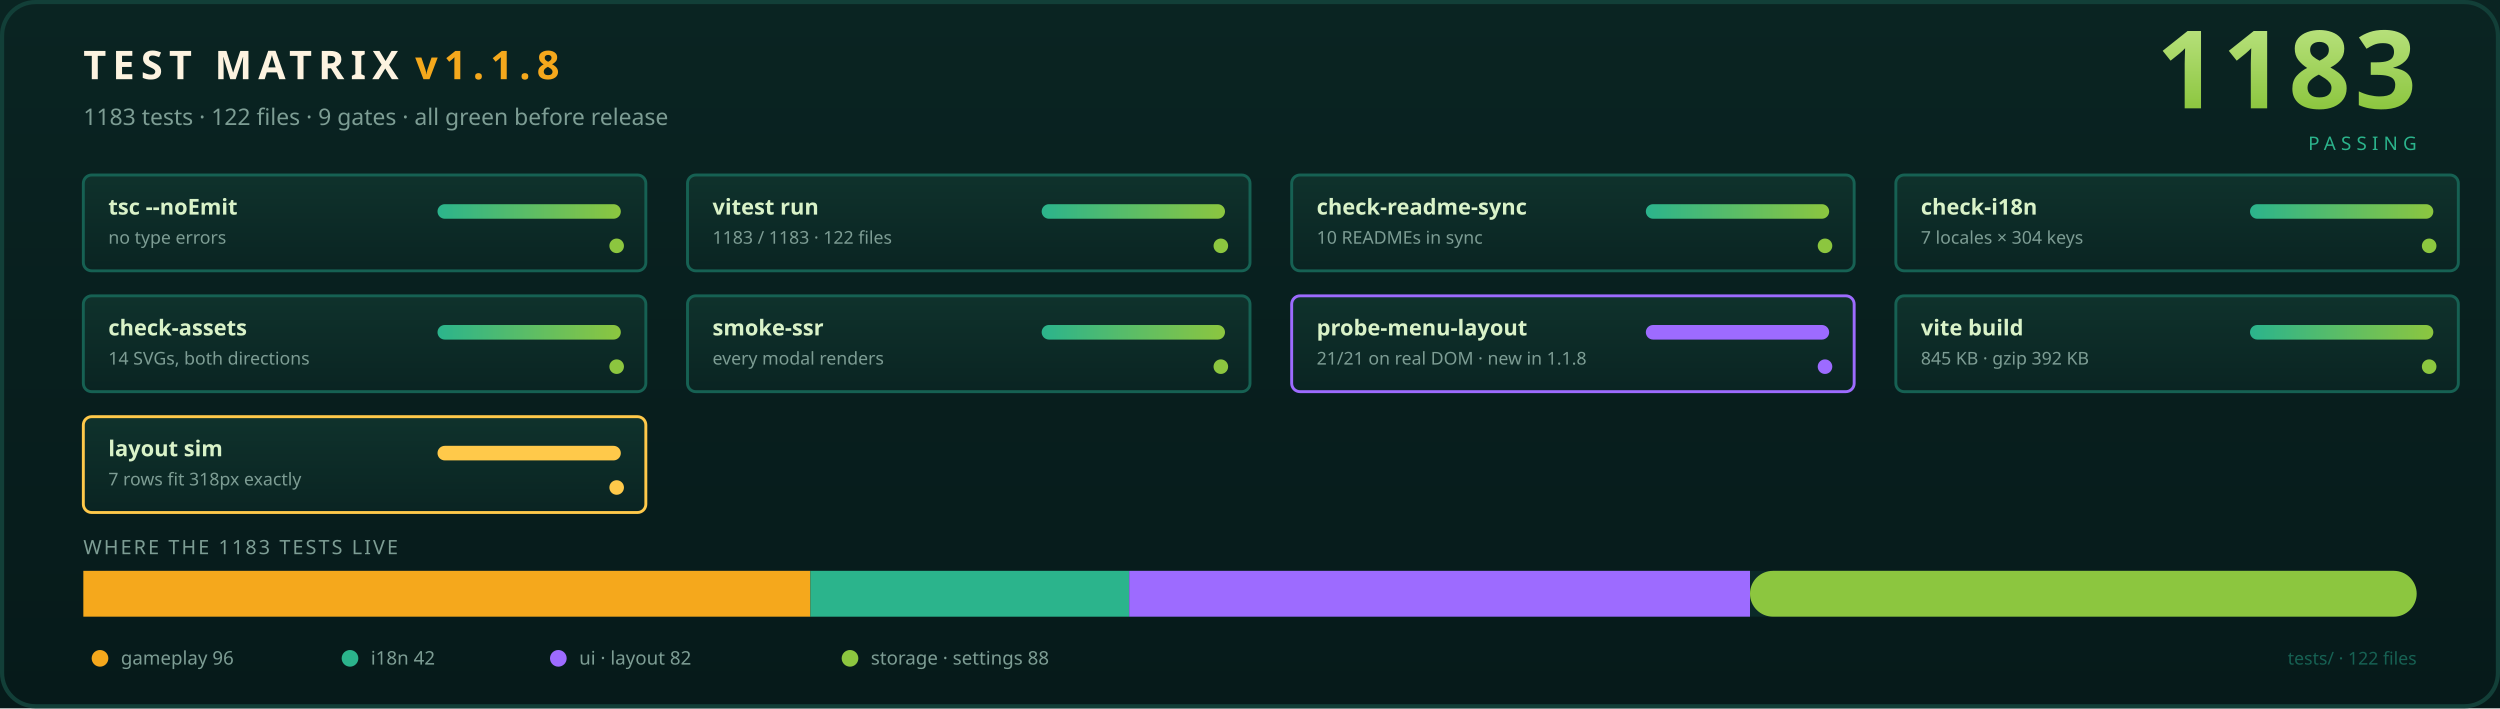
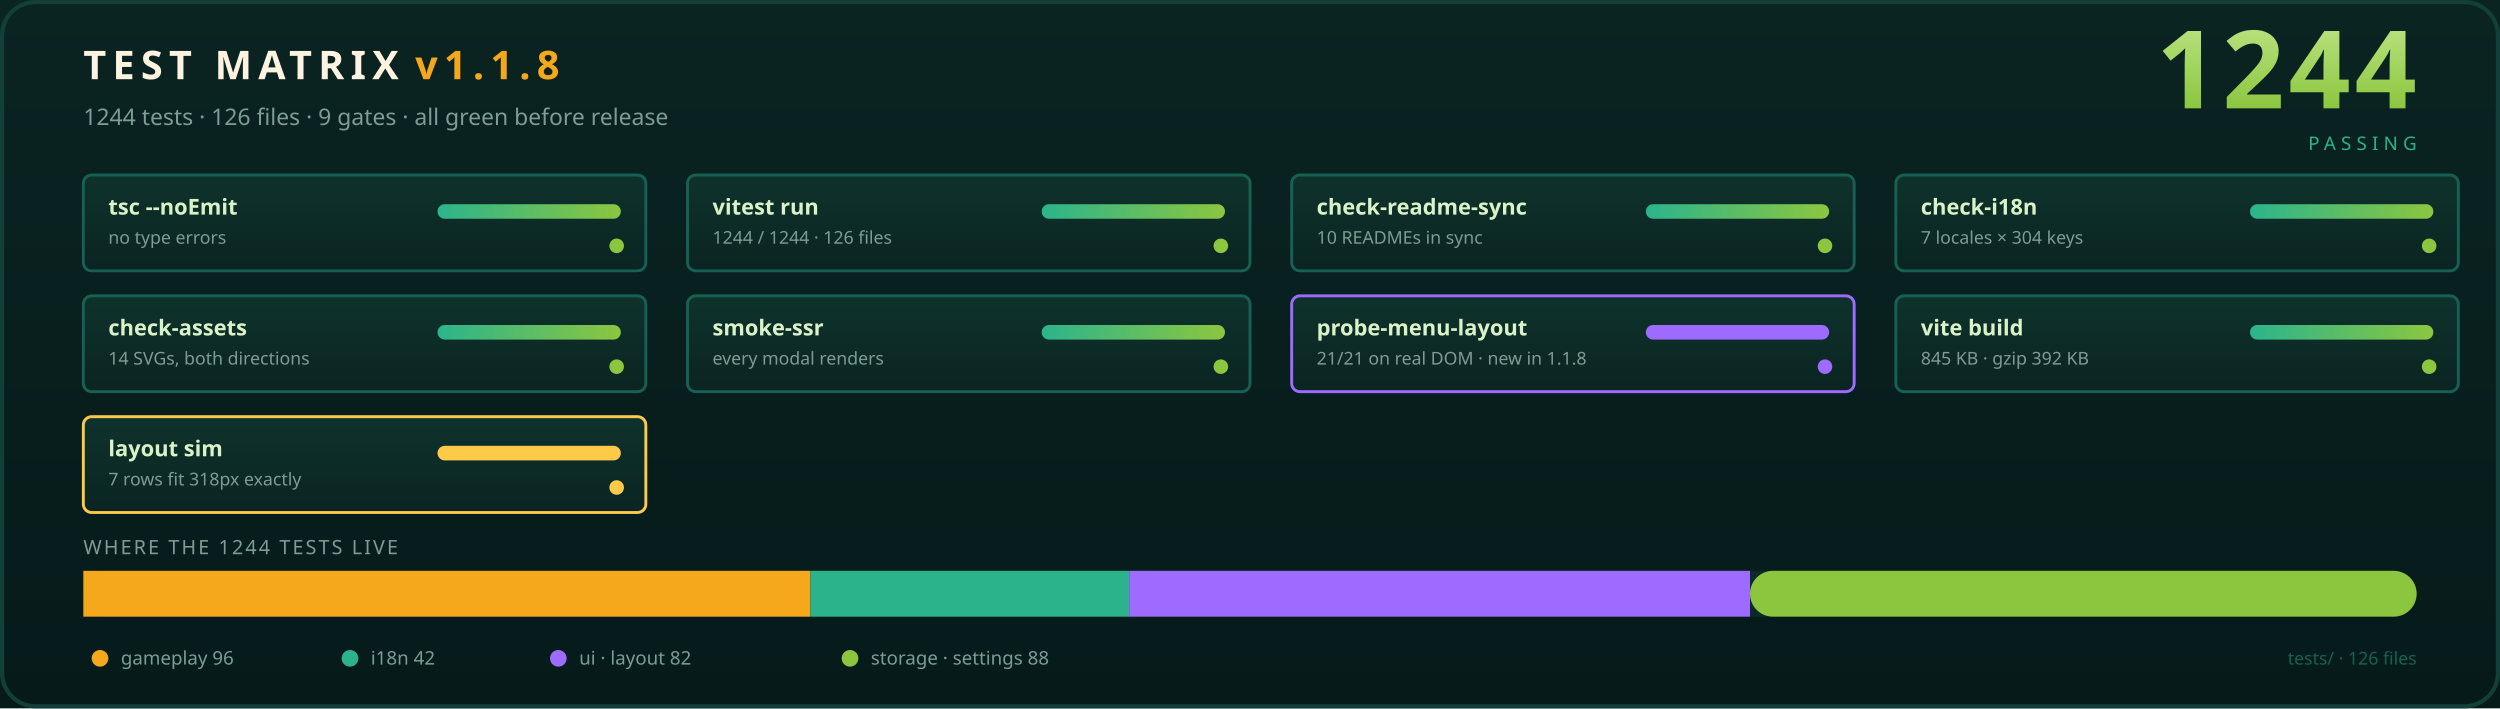
- <svg xmlns="http://www.w3.org/2000/svg" viewBox="0 0 1200 340" role="img" aria-label="Ma trận kiểm thử Lọ Chéo v1.1.8 — 1183 test trên 122 file, 9 cổng kiểm tra, phân bố theo nhóm (hoạt họa SMIL)">
+ <svg xmlns="http://www.w3.org/2000/svg" viewBox="0 0 1200 340" role="img" aria-label="Ma trận kiểm thử Lọ Chéo v1.1.8 — 1244 test trên 126 file, 9 cổng kiểm tra, phân bố theo nhóm (hoạt họa SMIL)">
  <defs>
    <filter id="tm-glow" x="-40%" y="-40%" width="180%" height="180%">
      <feGaussianBlur stdDeviation="4" result="b" />
      <feMerge>
        <feMergeNode in="b" />
        <feMergeNode in="SourceGraphic" />
      </feMerge>
    </filter>
    <linearGradient id="tmBg" x1="0" y1="0" x2="0" y2="1">
      <stop offset="0" stop-color="#0a2422" />
      <stop offset="1" stop-color="#061a1a" />
    </linearGradient>
    <linearGradient id="tmCard" x1="0" y1="0" x2="0" y2="1">
      <stop offset="0" stop-color="#0f322c" />
      <stop offset="1" stop-color="#0a2422" />
    </linearGradient>
    <linearGradient id="tmBar" x1="0" y1="0" x2="1" y2="0">
      <stop offset="0" stop-color="#2bb48c" />
      <stop offset="1" stop-color="#8cc63f" />
    </linearGradient>
    <linearGradient id="tmBig" x1="0" y1="0" x2="0" y2="1">
      <stop offset="0" stop-color="#b6e07a" />
      <stop offset="1" stop-color="#8cc63f" />
    </linearGradient>
  </defs>
  <rect width="1200" height="340" fill="url(#tmBg)" />
  <rect x="1" y="1" width="1198" height="338" rx="16" fill="none" stroke="#123f38" stroke-width="2" />
  <text x="40" y="38" font-family="'Arial Black','Bungee',sans-serif" font-weight="900" font-size="19" letter-spacing="3" fill="#fdf3e0">TEST MATRIX <tspan fill="#f5a81c">v1.1.8</tspan>
  </text>
-   <text x="40" y="60" font-family="system-ui,sans-serif" font-size="11" fill="#7d9d94">1183 tests · 122 files · 9 gates · all green before release</text>
-   <text x="1160" y="52" text-anchor="end" font-family="'Arial Black','Bungee',sans-serif" font-weight="900" font-size="52" fill="url(#tmBig)" letter-spacing="2">1183</text>
+   <text x="40" y="60" font-family="system-ui,sans-serif" font-size="11" fill="#7d9d94">1244 tests · 126 files · 9 gates · all green before release</text>
+   <text x="1160" y="52" text-anchor="end" font-family="'Arial Black','Bungee',sans-serif" font-weight="900" font-size="52" fill="url(#tmBig)" letter-spacing="2">1244</text>
  <text x="1160" y="72" text-anchor="end" font-family="system-ui,sans-serif" font-size="9" letter-spacing="2.5" fill="#2bb48c">PASSING</text>
  <g font-family="system-ui,sans-serif">
    <g transform="translate(40,84)">
      <rect width="270" height="46" rx="4" fill="url(#tmCard)" stroke="#166153" stroke-width="1.4" />
      <text x="12" y="19" font-size="10.5" fill="#d9f2c8" font-weight="700">tsc --noEmit</text>
      <text x="12" y="33" font-size="8.5" fill="#7d9d94">no type errors</text>
      <rect x="170" y="14" width="88" height="7" rx="3.5" fill="#0b2a28" />
      <rect x="170" y="14" width="88" height="7" rx="3.5" fill="url(#tmBar)">
        <animate attributeName="opacity" values="0.6;1;1;0.6" dur="9s" repeatCount="indefinite" />
      </rect>
      <circle cx="256" cy="34" r="3.5" fill="#8cc63f">
        <animate attributeName="opacity" values="1;0.3;1" dur="2.4s" repeatCount="indefinite" />
      </circle>
    </g>
    <g transform="translate(330,84)">
      <rect width="270" height="46" rx="4" fill="url(#tmCard)" stroke="#166153" stroke-width="1.4" />
      <text x="12" y="19" font-size="10.5" fill="#d9f2c8" font-weight="700">vitest run</text>
-       <text x="12" y="33" font-size="8.5" fill="#7d9d94">1183 / 1183 · 122 files</text>
+       <text x="12" y="33" font-size="8.5" fill="#7d9d94">1244 / 1244 · 126 files</text>
      <rect x="170" y="14" width="88" height="7" rx="3.5" fill="#0b2a28" />
      <rect x="170" y="14" width="88" height="7" rx="3.5" fill="url(#tmBar)">
        <animate attributeName="opacity" values="0.6;1;1;0.6" dur="9s" begin="0.6s" repeatCount="indefinite" />
      </rect>
      <circle cx="256" cy="34" r="3.5" fill="#8cc63f">
        <animate attributeName="opacity" values="1;0.3;1" dur="2.4s" begin="0.3s" repeatCount="indefinite" />
      </circle>
    </g>
    <g transform="translate(620,84)">
      <rect width="270" height="46" rx="4" fill="url(#tmCard)" stroke="#166153" stroke-width="1.4" />
      <text x="12" y="19" font-size="10.5" fill="#d9f2c8" font-weight="700">check-readme-sync</text>
      <text x="12" y="33" font-size="8.5" fill="#7d9d94">10 READMEs in sync</text>
      <rect x="170" y="14" width="88" height="7" rx="3.5" fill="#0b2a28" />
      <rect x="170" y="14" width="88" height="7" rx="3.5" fill="url(#tmBar)">
        <animate attributeName="opacity" values="0.6;1;1;0.6" dur="9s" begin="1.2s" repeatCount="indefinite" />
      </rect>
      <circle cx="256" cy="34" r="3.5" fill="#8cc63f">
        <animate attributeName="opacity" values="1;0.3;1" dur="2.4s" begin="0.6s" repeatCount="indefinite" />
      </circle>
    </g>
    <g transform="translate(910,84)">
      <rect width="270" height="46" rx="4" fill="url(#tmCard)" stroke="#166153" stroke-width="1.4" />
      <text x="12" y="19" font-size="10.5" fill="#d9f2c8" font-weight="700">check-i18n</text>
      <text x="12" y="33" font-size="8.5" fill="#7d9d94">7 locales × 304 keys</text>
      <rect x="170" y="14" width="88" height="7" rx="3.5" fill="#0b2a28" />
      <rect x="170" y="14" width="88" height="7" rx="3.5" fill="url(#tmBar)">
        <animate attributeName="opacity" values="0.6;1;1;0.6" dur="9s" begin="1.8s" repeatCount="indefinite" />
      </rect>
      <circle cx="256" cy="34" r="3.5" fill="#8cc63f">
        <animate attributeName="opacity" values="1;0.3;1" dur="2.4s" begin="0.9s" repeatCount="indefinite" />
      </circle>
    </g>
    <g transform="translate(40,142)">
      <rect width="270" height="46" rx="4" fill="url(#tmCard)" stroke="#166153" stroke-width="1.4" />
      <text x="12" y="19" font-size="10.5" fill="#d9f2c8" font-weight="700">check-assets</text>
      <text x="12" y="33" font-size="8.5" fill="#7d9d94">14 SVGs, both directions</text>
      <rect x="170" y="14" width="88" height="7" rx="3.5" fill="#0b2a28" />
      <rect x="170" y="14" width="88" height="7" rx="3.5" fill="url(#tmBar)">
        <animate attributeName="opacity" values="0.6;1;1;0.6" dur="9s" begin="2.4s" repeatCount="indefinite" />
      </rect>
      <circle cx="256" cy="34" r="3.5" fill="#8cc63f">
        <animate attributeName="opacity" values="1;0.3;1" dur="2.4s" begin="1.2s" repeatCount="indefinite" />
      </circle>
    </g>
    <g transform="translate(330,142)">
      <rect width="270" height="46" rx="4" fill="url(#tmCard)" stroke="#166153" stroke-width="1.4" />
      <text x="12" y="19" font-size="10.5" fill="#d9f2c8" font-weight="700">smoke-ssr</text>
      <text x="12" y="33" font-size="8.5" fill="#7d9d94">every modal renders</text>
      <rect x="170" y="14" width="88" height="7" rx="3.5" fill="#0b2a28" />
      <rect x="170" y="14" width="88" height="7" rx="3.5" fill="url(#tmBar)">
        <animate attributeName="opacity" values="0.6;1;1;0.6" dur="9s" begin="3s" repeatCount="indefinite" />
      </rect>
      <circle cx="256" cy="34" r="3.5" fill="#8cc63f">
        <animate attributeName="opacity" values="1;0.3;1" dur="2.4s" begin="1.5s" repeatCount="indefinite" />
      </circle>
    </g>
    <g transform="translate(620,142)">
      <rect width="270" height="46" rx="4" fill="url(#tmCard)" stroke="#9d6bff" stroke-width="1.4" />
      <text x="12" y="19" font-size="10.5" fill="#d9f2c8" font-weight="700">probe-menu-layout</text>
      <text x="12" y="33" font-size="8.5" fill="#7d9d94">21/21 on real DOM · new in 1.1.8</text>
      <rect x="170" y="14" width="88" height="7" rx="3.5" fill="#0b2a28" />
      <rect x="170" y="14" width="88" height="7" rx="3.5" fill="#9d6bff" />
      <circle cx="256" cy="34" r="3.5" fill="#9d6bff">
        <animate attributeName="opacity" values="1;0.3;1" dur="2.4s" begin="1.8s" repeatCount="indefinite" />
      </circle>
    </g>
    <g transform="translate(910,142)">
      <rect width="270" height="46" rx="4" fill="url(#tmCard)" stroke="#166153" stroke-width="1.4" />
      <text x="12" y="19" font-size="10.5" fill="#d9f2c8" font-weight="700">vite build</text>
      <text x="12" y="33" font-size="8.5" fill="#7d9d94">845 KB · gzip 392 KB</text>
      <rect x="170" y="14" width="88" height="7" rx="3.5" fill="#0b2a28" />
      <rect x="170" y="14" width="88" height="7" rx="3.5" fill="url(#tmBar)">
        <animate attributeName="opacity" values="0.6;1;1;0.6" dur="9s" begin="4.2s" repeatCount="indefinite" />
      </rect>
      <circle cx="256" cy="34" r="3.5" fill="#8cc63f">
        <animate attributeName="opacity" values="1;0.3;1" dur="2.4s" begin="2.1s" repeatCount="indefinite" />
      </circle>
    </g>
    <g transform="translate(40,200)">
      <rect width="270" height="46" rx="4" fill="url(#tmCard)" stroke="#ffc94a" stroke-width="1.4" />
      <text x="12" y="19" font-size="10.5" fill="#d9f2c8" font-weight="700">layout sim</text>
      <text x="12" y="33" font-size="8.5" fill="#7d9d94">7 rows fit 318px exactly</text>
      <rect x="170" y="14" width="88" height="7" rx="3.5" fill="#0b2a28" />
      <rect x="170" y="14" width="88" height="7" rx="3.5" fill="#ffc94a" />
      <circle cx="256" cy="34" r="3.5" fill="#ffc94a">
        <animate attributeName="opacity" values="1;0.3;1" dur="2.4s" begin="2.4s" repeatCount="indefinite" />
      </circle>
    </g>
  </g>
-   <text x="40" y="266" font-family="system-ui,sans-serif" font-size="9.5" letter-spacing="1" fill="#7d9d94">WHERE THE 1183 TESTS LIVE</text>
+   <text x="40" y="266" font-family="system-ui,sans-serif" font-size="9.5" letter-spacing="1" fill="#7d9d94">WHERE THE 1244 TESTS LIVE</text>
  <g transform="translate(40,274)">
    <rect width="1120" height="22" rx="11" fill="#0b2a28" />
    <rect x="0" y="0" width="349" height="22" fill="#f5a81c">
      <animate attributeName="opacity" values="0.55;1;1;0.55" dur="9s" begin="0s" repeatCount="indefinite" />
    </rect>
    <rect x="349" y="0" width="153" height="22" fill="#2bb48c">
      <animate attributeName="opacity" values="0.55;1;1;0.55" dur="9s" begin="0.8s" repeatCount="indefinite" />
    </rect>
    <rect x="502" y="0" width="298" height="22" fill="#9d6bff">
      <animate attributeName="opacity" values="0.55;1;1;0.55" dur="9s" begin="1.6s" repeatCount="indefinite" />
    </rect>
    <rect x="800" y="0" width="320" height="22" rx="11" fill="#8cc63f">
      <animate attributeName="opacity" values="0.55;1;1;0.55" dur="9s" begin="2.4s" repeatCount="indefinite" />
    </rect>
  </g>
  <g font-family="system-ui,sans-serif" font-size="9" fill="#7d9d94">
    <circle cx="48" cy="316" r="4" fill="#f5a81c" />
    <text x="58" y="319">gameplay 96</text>
    <circle cx="168" cy="316" r="4" fill="#2bb48c" />
    <text x="178" y="319">i18n 42</text>
    <circle cx="268" cy="316" r="4" fill="#9d6bff" />
    <text x="278" y="319">ui · layout 82</text>
    <circle cx="408" cy="316" r="4" fill="#8cc63f" />
    <text x="418" y="319">storage · settings 88</text>
  </g>
-   <text x="1160" y="319" text-anchor="end" font-family="system-ui,sans-serif" font-size="8.5" fill="#166153">tests/ · 122 files</text>
+   <text x="1160" y="319" text-anchor="end" font-family="system-ui,sans-serif" font-size="8.5" fill="#166153">tests/ · 126 files</text>
</svg>
